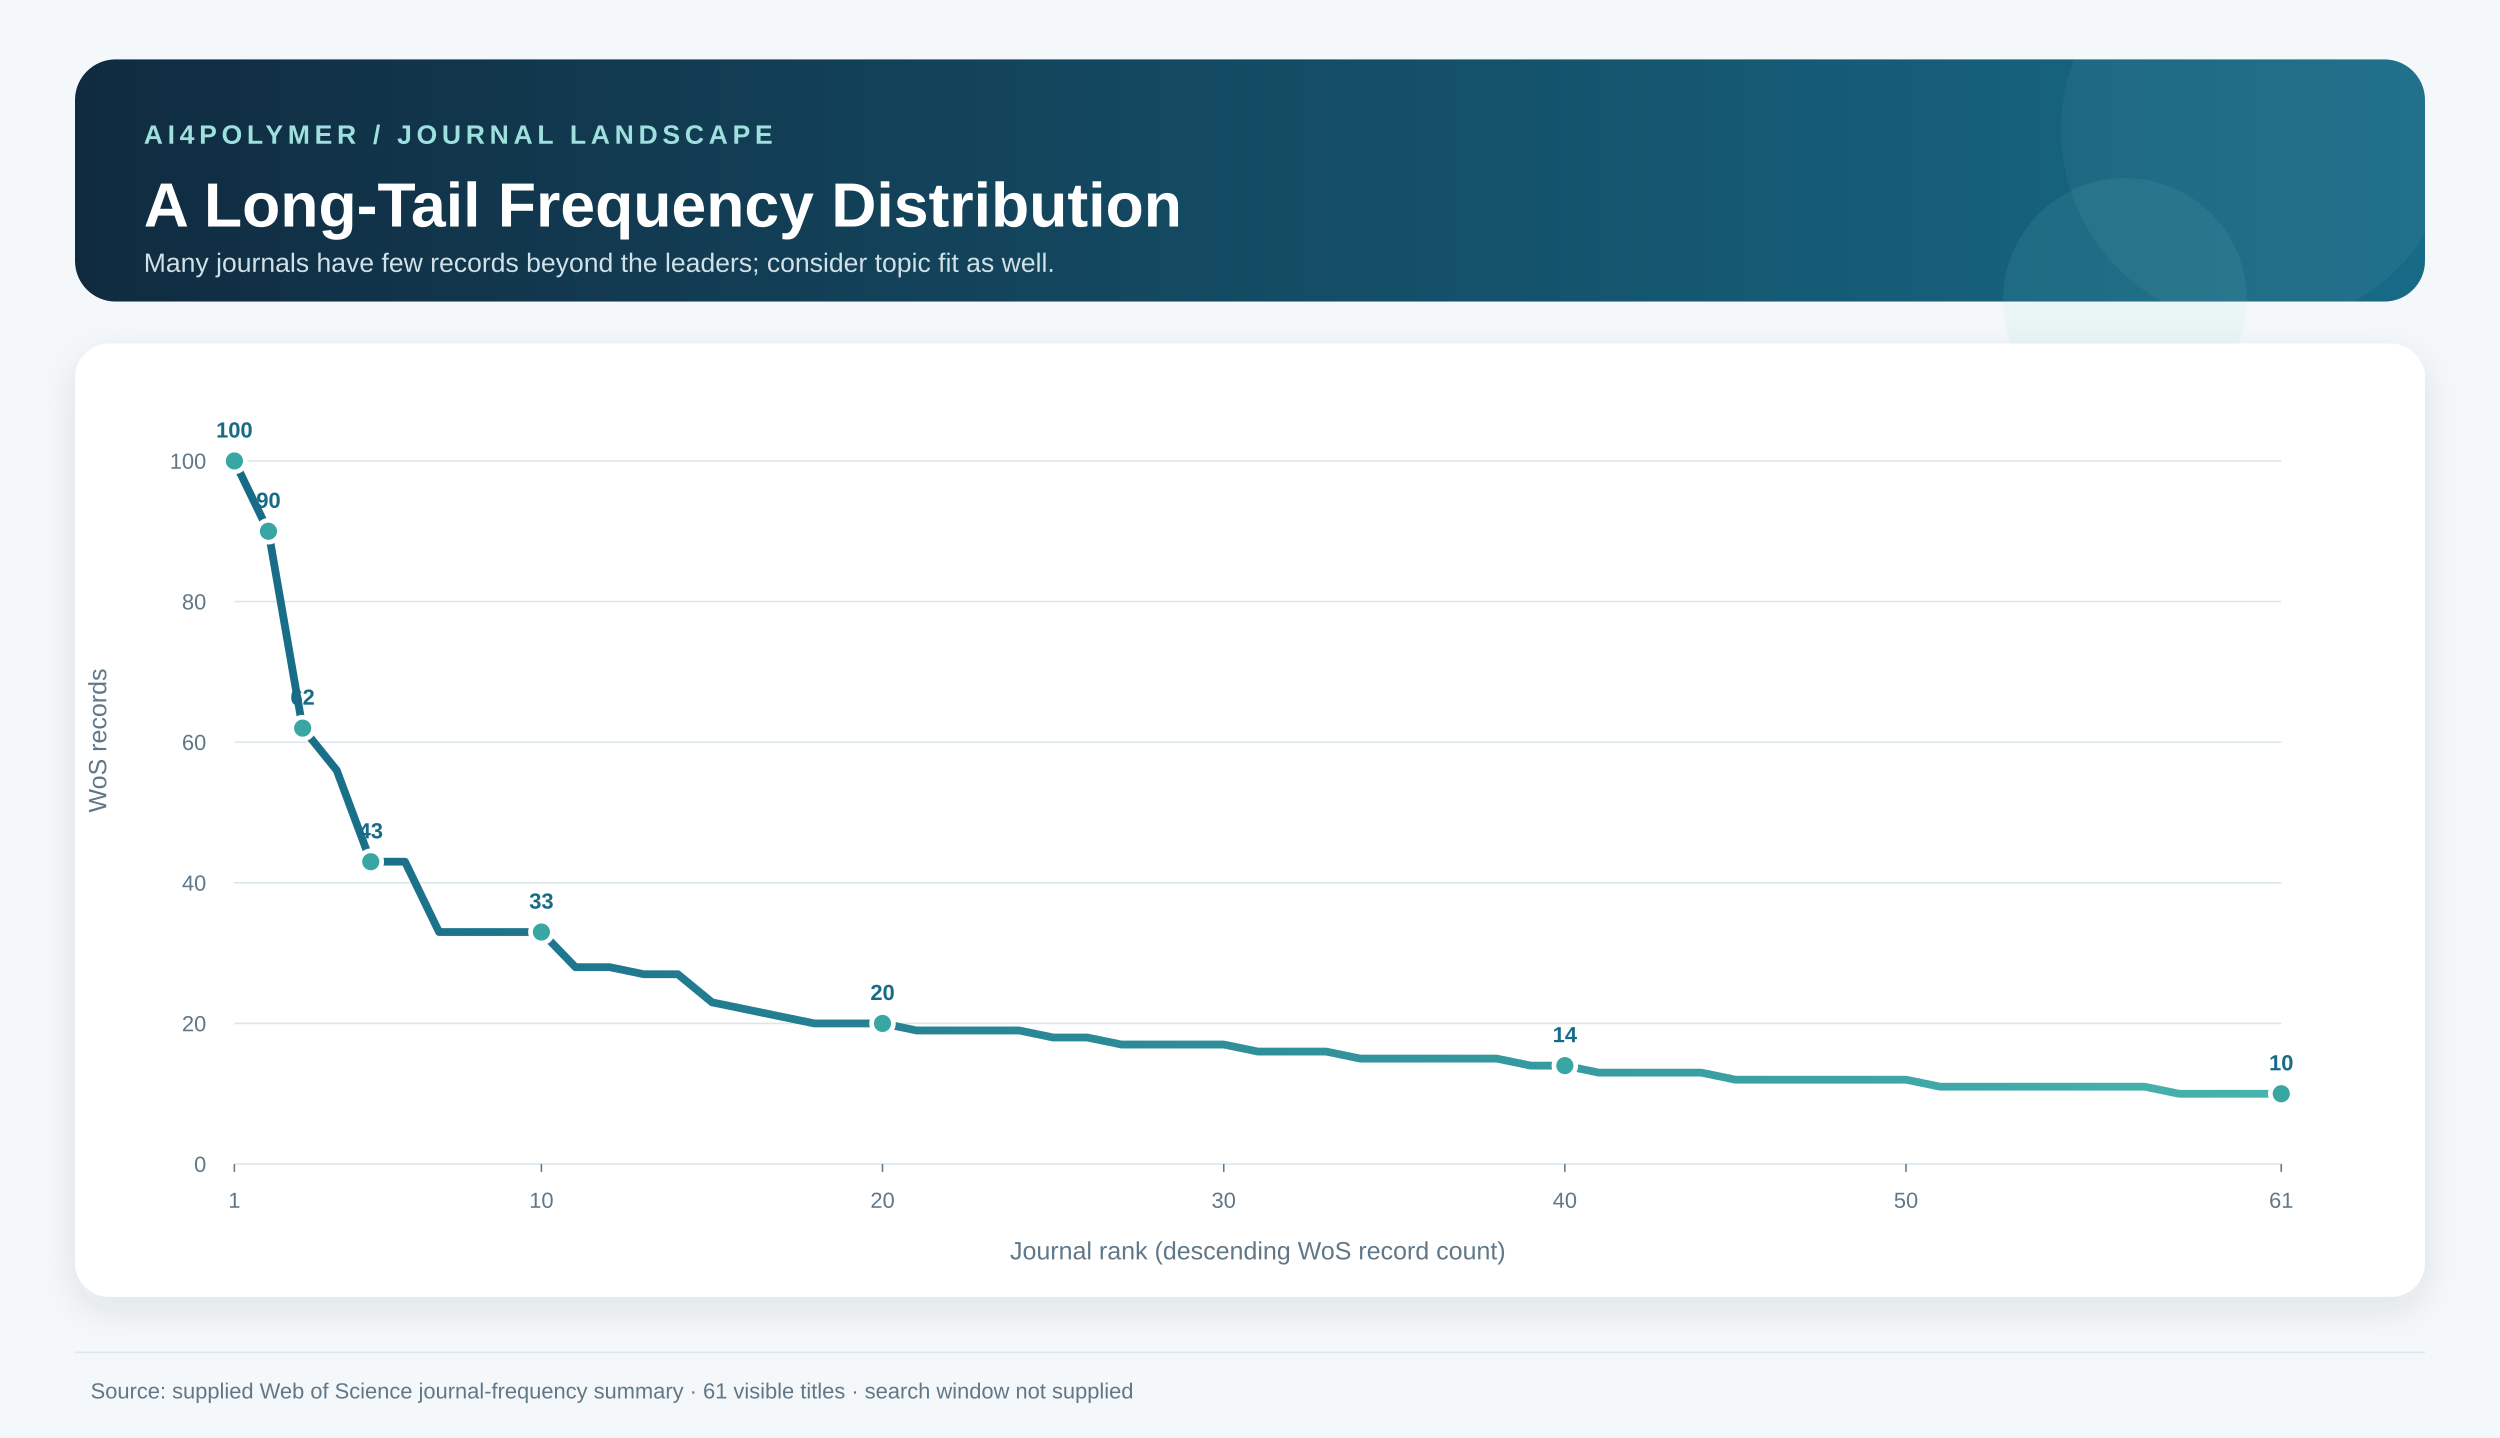
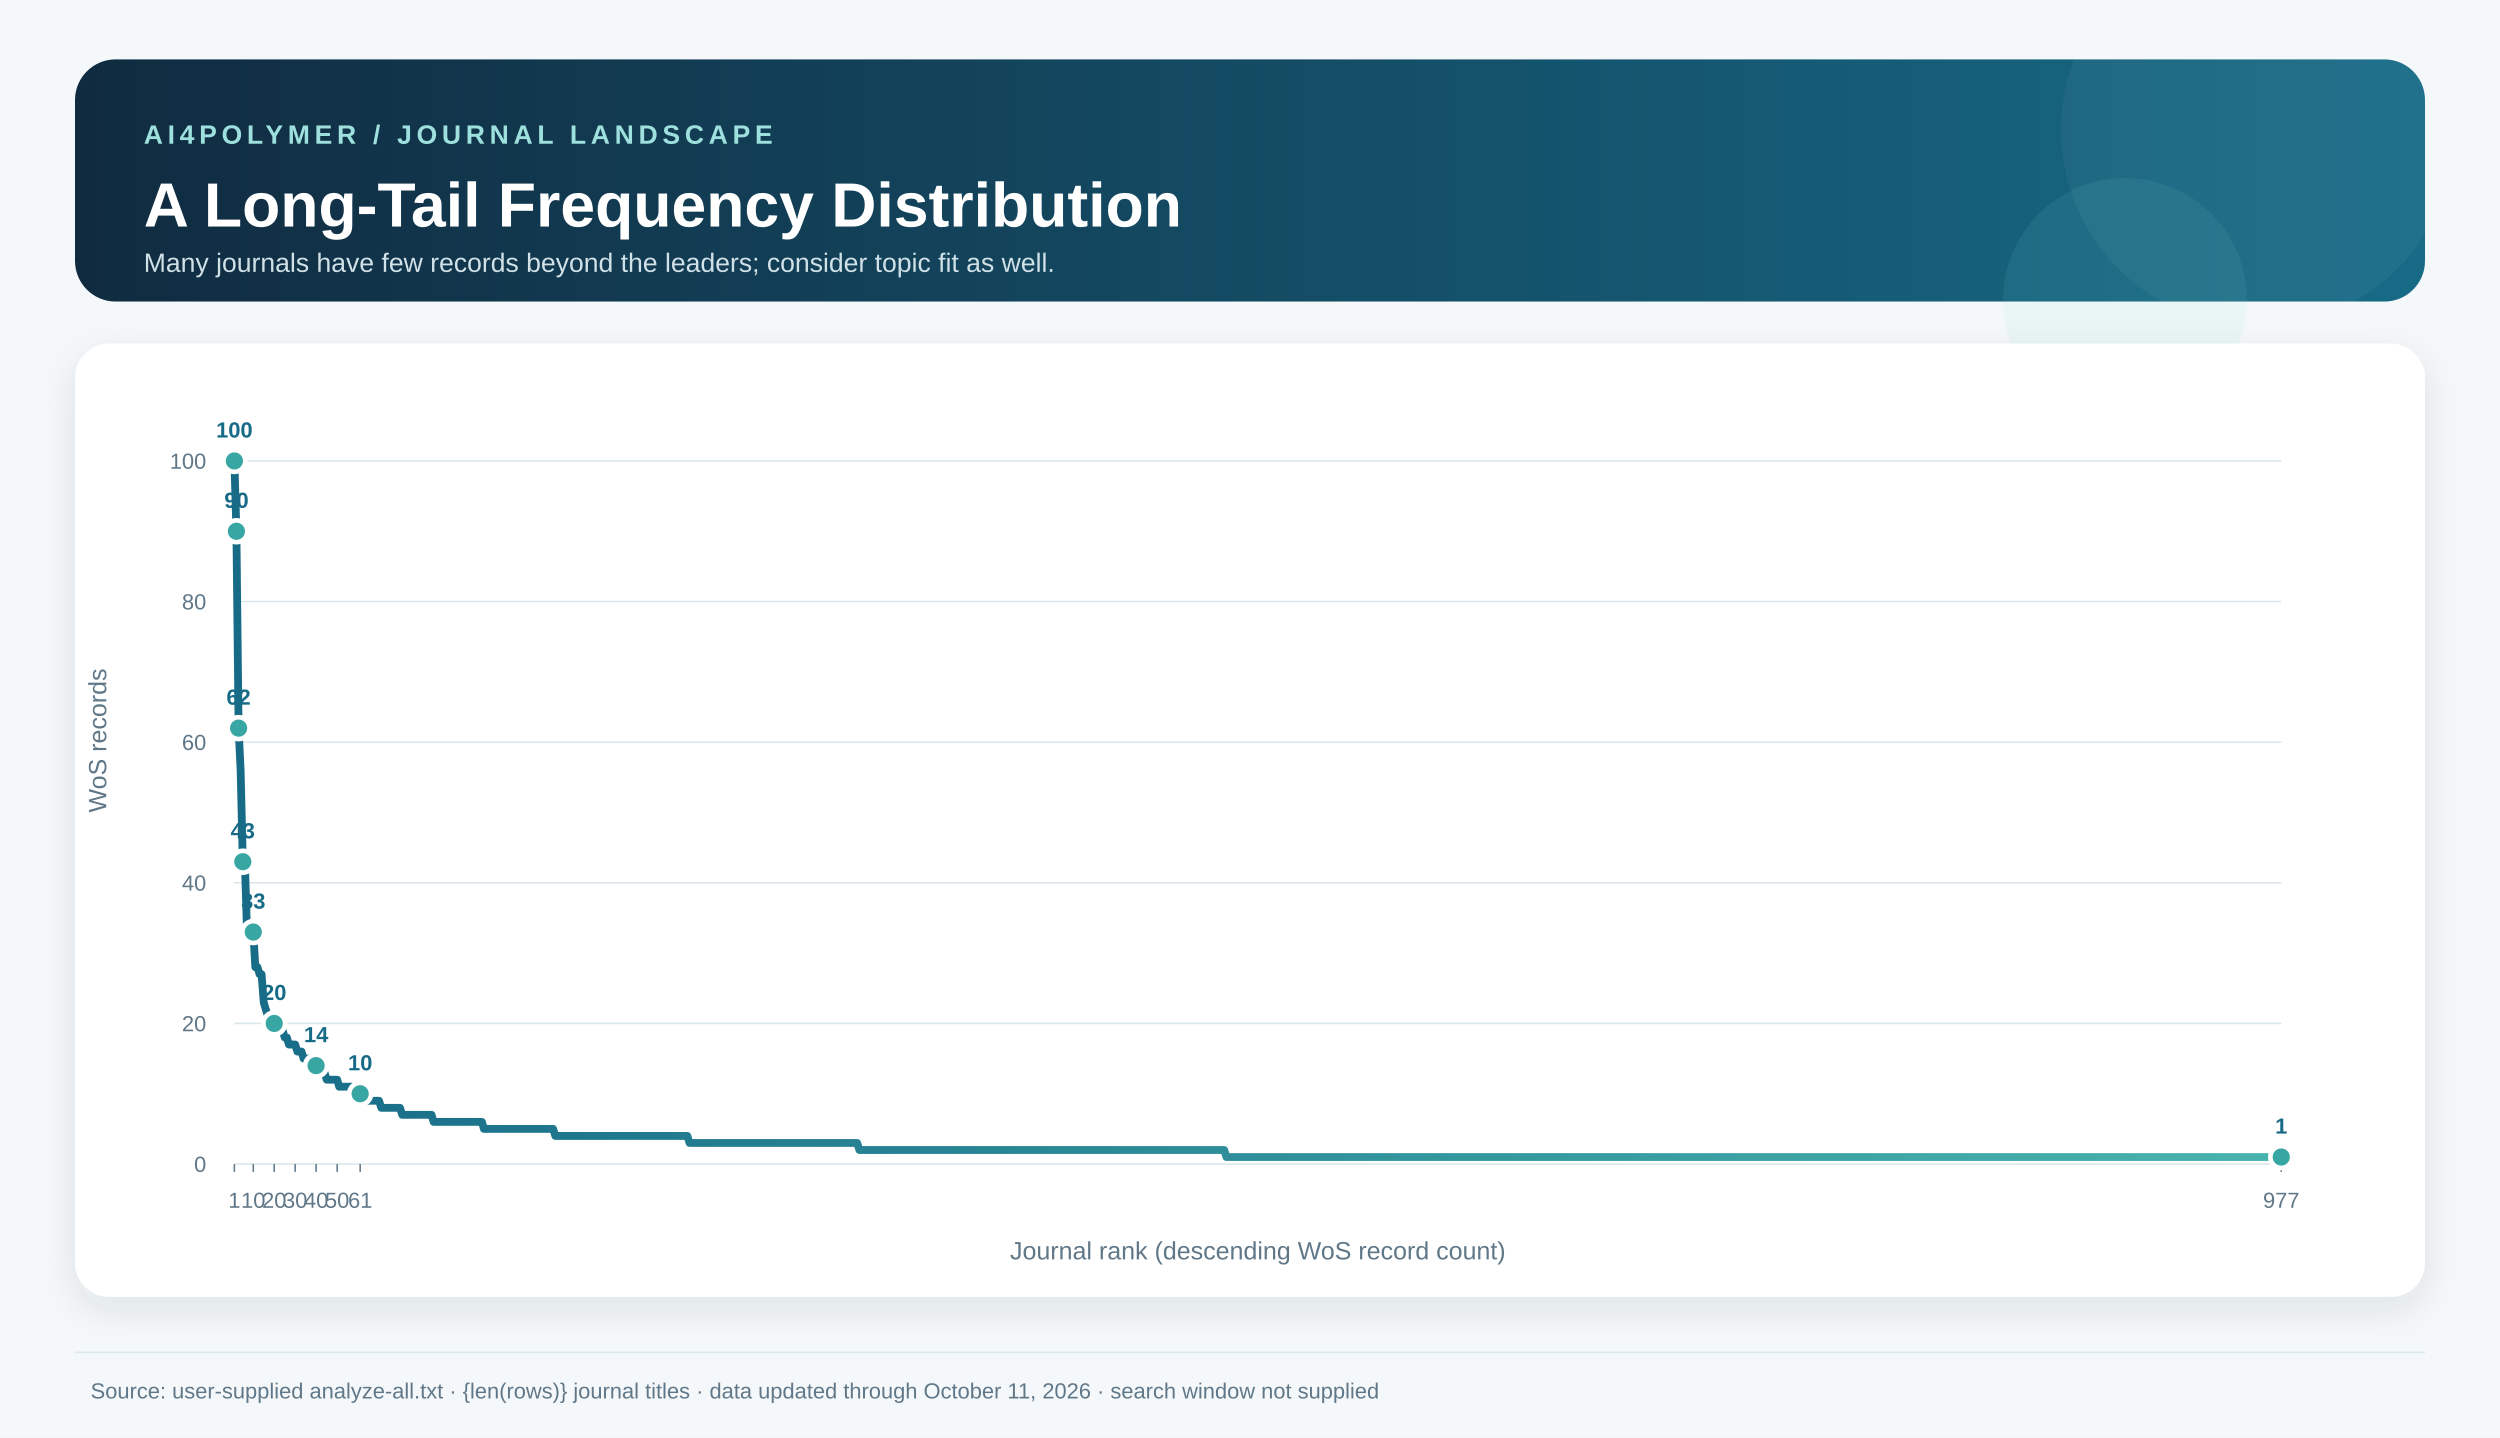
<svg xmlns="http://www.w3.org/2000/svg" width="1600" height="920" viewBox="0 0 1600 920">
  <defs>
    <linearGradient id="hero" x1="0" x2="1">
      <stop stop-color="#102b40" />
      <stop offset="1" stop-color="#176b87" />
    </linearGradient>
    <linearGradient id="bar" x1="0" x2="1">
      <stop stop-color="#176b87" />
      <stop offset="1" stop-color="#48b4ad" />
    </linearGradient>
    <filter id="shadow" x="-10%" y="-10%" width="120%" height="130%">
      <feDropShadow dx="0" dy="8" stdDeviation="12" flood-color="#142f43" flood-opacity=".10" />
    </filter>
  </defs>
  <rect width="1600" height="920" fill="#f5f8fa" />
  <rect x="48" y="38" width="1504" height="155" rx="26" fill="url(#hero)" />
  <circle cx="1445" cy="83" r="126" fill="#ffffff" opacity=".045" />
  <circle cx="1360" cy="192" r="78" fill="#7ce0cf" opacity=".09" />
  <text x="92" y="92" font-family="Arial, Helvetica, sans-serif" font-size="17" fill="#9ee0dd" font-weight="700" text-anchor="start" letter-spacing="3">AI4POLYMER  /  JOURNAL LANDSCAPE</text>
  <text x="92" y="145" font-family="Arial, Helvetica, sans-serif" font-size="40" fill="#ffffff" font-weight="700" text-anchor="start">A Long-Tail Frequency Distribution</text>
  <text x="92" y="174" font-family="Arial, Helvetica, sans-serif" font-size="17" fill="#d1e1e8" font-weight="400" text-anchor="start">Many journals have few records beyond the leaders; consider topic fit as well.</text>
  <rect x="48" y="220" width="1504" height="610" rx="22" fill="#ffffff" filter="url(#shadow)" />
  <path d="M150 745.0 H1460" stroke="#dbe6eb" stroke-width="1" />
  <text x="132" y="750.0" font-family="Arial, Helvetica, sans-serif" font-size="14" fill="#607788" font-weight="400" text-anchor="end">0</text>
  <path d="M150 655.0 H1460" stroke="#dbe6eb" stroke-width="1" />
  <text x="132" y="660.0" font-family="Arial, Helvetica, sans-serif" font-size="14" fill="#607788" font-weight="400" text-anchor="end">20</text>
  <path d="M150 565.0 H1460" stroke="#dbe6eb" stroke-width="1" />
  <text x="132" y="570.0" font-family="Arial, Helvetica, sans-serif" font-size="14" fill="#607788" font-weight="400" text-anchor="end">40</text>
  <path d="M150 475.0 H1460" stroke="#dbe6eb" stroke-width="1" />
  <text x="132" y="480.0" font-family="Arial, Helvetica, sans-serif" font-size="14" fill="#607788" font-weight="400" text-anchor="end">60</text>
  <path d="M150 385.0 H1460" stroke="#dbe6eb" stroke-width="1" />
  <text x="132" y="390.0" font-family="Arial, Helvetica, sans-serif" font-size="14" fill="#607788" font-weight="400" text-anchor="end">80</text>
  <path d="M150 295.0 H1460" stroke="#dbe6eb" stroke-width="1" />
  <text x="132" y="300.0" font-family="Arial, Helvetica, sans-serif" font-size="14" fill="#607788" font-weight="400" text-anchor="end">100</text>
  <path d="M150.0 745 V750" stroke="#607788" />
  <text x="150.0" y="773" font-family="Arial, Helvetica, sans-serif" font-size="14" fill="#607788" font-weight="400" text-anchor="middle">1</text>
-   <path d="M346.5 745 V750" stroke="#607788" />
-   <text x="346.5" y="773" font-family="Arial, Helvetica, sans-serif" font-size="14" fill="#607788" font-weight="400" text-anchor="middle">10</text>
-   <path d="M564.8 745 V750" stroke="#607788" />
-   <text x="564.833" y="773" font-family="Arial, Helvetica, sans-serif" font-size="14" fill="#607788" font-weight="400" text-anchor="middle">20</text>
-   <path d="M783.2 745 V750" stroke="#607788" />
-   <text x="783.167" y="773" font-family="Arial, Helvetica, sans-serif" font-size="14" fill="#607788" font-weight="400" text-anchor="middle">30</text>
-   <path d="M1001.5 745 V750" stroke="#607788" />
-   <text x="1001.5" y="773" font-family="Arial, Helvetica, sans-serif" font-size="14" fill="#607788" font-weight="400" text-anchor="middle">40</text>
-   <path d="M1219.8 745 V750" stroke="#607788" />
-   <text x="1219.833" y="773" font-family="Arial, Helvetica, sans-serif" font-size="14" fill="#607788" font-weight="400" text-anchor="middle">50</text>
+   <path d="M162.1 745 V750" stroke="#607788" />
+   <text x="162.08" y="773" font-family="Arial, Helvetica, sans-serif" font-size="14" fill="#607788" font-weight="400" text-anchor="middle">10</text>
+   <path d="M175.5 745 V750" stroke="#607788" />
+   <text x="175.502" y="773" font-family="Arial, Helvetica, sans-serif" font-size="14" fill="#607788" font-weight="400" text-anchor="middle">20</text>
+   <path d="M188.9 745 V750" stroke="#607788" />
+   <text x="188.924" y="773" font-family="Arial, Helvetica, sans-serif" font-size="14" fill="#607788" font-weight="400" text-anchor="middle">30</text>
+   <path d="M202.3 745 V750" stroke="#607788" />
+   <text x="202.346" y="773" font-family="Arial, Helvetica, sans-serif" font-size="14" fill="#607788" font-weight="400" text-anchor="middle">40</text>
+   <path d="M215.8 745 V750" stroke="#607788" />
+   <text x="215.768" y="773" font-family="Arial, Helvetica, sans-serif" font-size="14" fill="#607788" font-weight="400" text-anchor="middle">50</text>
+   <path d="M230.5 745 V750" stroke="#607788" />
+   <text x="230.533" y="773" font-family="Arial, Helvetica, sans-serif" font-size="14" fill="#607788" font-weight="400" text-anchor="middle">61</text>
  <path d="M1460.0 745 V750" stroke="#607788" />
-   <text x="1460.0" y="773" font-family="Arial, Helvetica, sans-serif" font-size="14" fill="#607788" font-weight="400" text-anchor="middle">61</text>
-   <path d="M150.0,295.0 L171.8,340.0 L193.7,466.0 L215.5,493.0 L237.3,551.5 L259.2,551.5 L281.0,596.5 L302.8,596.5 L324.7,596.5 L346.5,596.5 L368.3,619.0 L390.2,619.0 L412.0,623.5 L433.8,623.5 L455.7,641.5 L477.5,646.0 L499.3,650.5 L521.2,655.0 L543.0,655.0 L564.8,655.0 L586.7,659.5 L608.5,659.5 L630.3,659.5 L652.2,659.5 L674.0,664.0 L695.8,664.0 L717.7,668.5 L739.5,668.5 L761.3,668.5 L783.2,668.5 L805.0,673.0 L826.8,673.0 L848.7,673.0 L870.5,677.5 L892.3,677.5 L914.2,677.5 L936.0,677.5 L957.8,677.5 L979.7,682.0 L1001.5,682.0 L1023.3,686.5 L1045.2,686.5 L1067.0,686.5 L1088.8,686.5 L1110.7,691.0 L1132.5,691.0 L1154.3,691.0 L1176.2,691.0 L1198.0,691.0 L1219.8,691.0 L1241.7,695.5 L1263.5,695.5 L1285.3,695.5 L1307.2,695.5 L1329.0,695.5 L1350.8,695.5 L1372.7,695.5 L1394.5,700.0 L1416.3,700.0 L1438.2,700.0 L1460.0,700.0" fill="none" stroke="url(#bar)" stroke-width="5" stroke-linecap="round" stroke-linejoin="round" />
+   <text x="1460.0" y="773" font-family="Arial, Helvetica, sans-serif" font-size="14" fill="#607788" font-weight="400" text-anchor="middle">977</text>
+   <path d="M150.0,295.0 L151.3,340.0 L152.7,466.0 L154.0,493.0 L155.4,551.5 L156.7,551.5 L158.1,596.5 L159.4,596.5 L160.7,596.5 L162.1,596.5 L163.4,619.0 L164.8,619.0 L166.1,623.5 L167.4,623.5 L168.8,641.5 L170.1,646.0 L171.5,650.5 L172.8,655.0 L174.2,655.0 L175.5,655.0 L176.8,659.5 L178.2,659.5 L179.5,659.5 L180.9,659.5 L182.2,664.0 L183.6,664.0 L184.9,668.5 L186.2,668.5 L187.6,668.5 L188.9,668.5 L190.3,673.0 L191.6,673.0 L193.0,673.0 L194.3,677.5 L195.6,677.5 L197.0,677.5 L198.3,677.5 L199.7,677.5 L201.0,682.0 L202.3,682.0 L203.7,686.5 L205.0,686.5 L206.4,686.5 L207.7,686.5 L209.1,691.0 L210.4,691.0 L211.7,691.0 L213.1,691.0 L214.4,691.0 L215.8,691.0 L217.1,695.5 L218.5,695.5 L219.8,695.5 L221.1,695.5 L222.5,695.5 L223.8,695.5 L225.2,695.5 L226.5,700.0 L227.8,700.0 L229.2,700.0 L230.5,700.0 L231.9,704.5 L233.2,704.5 L234.6,704.5 L235.9,704.5 L237.2,704.5 L238.6,704.5 L239.9,704.5 L241.3,704.5 L242.6,704.5 L244.0,709.0 L245.3,709.0 L246.6,709.0 L248.0,709.0 L249.3,709.0 L250.7,709.0 L252.0,709.0 L253.4,709.0 L254.7,709.0 L256.0,709.0 L257.4,713.5 L258.7,713.5 L260.1,713.5 L261.4,713.5 L262.7,713.5 L264.1,713.5 L265.4,713.5 L266.8,713.5 L268.1,713.5 L269.5,713.5 L270.8,713.5 L272.1,713.5 L273.5,713.5 L274.8,713.5 L276.2,713.5 L277.5,718.0 L278.9,718.0 L280.2,718.0 L281.5,718.0 L282.9,718.0 L284.2,718.0 L285.6,718.0 L286.9,718.0 L288.2,718.0 L289.6,718.0 L290.9,718.0 L292.3,718.0 L293.6,718.0 L295.0,718.0 L296.3,718.0 L297.6,718.0 L299.0,718.0 L300.3,718.0 L301.7,718.0 L303.0,718.0 L304.4,718.0 L305.7,718.0 L307.0,718.0 L308.4,718.0 L309.7,722.5 L311.1,722.5 L312.4,722.5 L313.8,722.5 L315.1,722.5 L316.4,722.5 L317.8,722.5 L319.1,722.5 L320.5,722.5 L321.8,722.5 L323.1,722.5 L324.5,722.5 L325.8,722.5 L327.2,722.5 L328.5,722.5 L329.9,722.5 L331.2,722.5 L332.5,722.5 L333.9,722.5 L335.2,722.5 L336.6,722.5 L337.9,722.5 L339.3,722.5 L340.6,722.5 L341.9,722.5 L343.3,722.5 L344.6,722.5 L346.0,722.5 L347.3,722.5 L348.6,722.5 L350.0,722.5 L351.3,722.5 L352.7,722.5 L354.0,722.5 L355.4,727.0 L356.7,727.0 L358.0,727.0 L359.4,727.0 L360.7,727.0 L362.1,727.0 L363.4,727.0 L364.8,727.0 L366.1,727.0 L367.4,727.0 L368.8,727.0 L370.1,727.0 L371.5,727.0 L372.8,727.0 L374.1,727.0 L375.5,727.0 L376.8,727.0 L378.2,727.0 L379.5,727.0 L380.9,727.0 L382.2,727.0 L383.5,727.0 L384.9,727.0 L386.2,727.0 L387.6,727.0 L388.9,727.0 L390.3,727.0 L391.6,727.0 L392.9,727.0 L394.3,727.0 L395.6,727.0 L397.0,727.0 L398.3,727.0 L399.7,727.0 L401.0,727.0 L402.3,727.0 L403.7,727.0 L405.0,727.0 L406.4,727.0 L407.7,727.0 L409.0,727.0 L410.4,727.0 L411.7,727.0 L413.1,727.0 L414.4,727.0 L415.8,727.0 L417.1,727.0 L418.4,727.0 L419.8,727.0 L421.1,727.0 L422.5,727.0 L423.8,727.0 L425.2,727.0 L426.5,727.0 L427.8,727.0 L429.2,727.0 L430.5,727.0 L431.9,727.0 L433.2,727.0 L434.5,727.0 L435.9,727.0 L437.2,727.0 L438.6,727.0 L439.9,727.0 L441.3,731.5 L442.6,731.5 L443.9,731.5 L445.3,731.5 L446.6,731.5 L448.0,731.5 L449.3,731.5 L450.7,731.5 L452.0,731.5 L453.3,731.5 L454.7,731.5 L456.0,731.5 L457.4,731.5 L458.7,731.5 L460.1,731.5 L461.4,731.5 L462.7,731.5 L464.1,731.5 L465.4,731.5 L466.8,731.5 L468.1,731.5 L469.4,731.5 L470.8,731.5 L472.1,731.5 L473.5,731.5 L474.8,731.5 L476.2,731.5 L477.5,731.5 L478.8,731.5 L480.2,731.5 L481.5,731.5 L482.9,731.5 L484.2,731.5 L485.6,731.5 L486.9,731.5 L488.2,731.5 L489.6,731.5 L490.9,731.5 L492.3,731.5 L493.6,731.5 L494.9,731.5 L496.3,731.5 L497.6,731.5 L499.0,731.5 L500.3,731.5 L501.7,731.5 L503.0,731.5 L504.3,731.5 L505.7,731.5 L507.0,731.5 L508.4,731.5 L509.7,731.5 L511.1,731.5 L512.4,731.5 L513.7,731.5 L515.1,731.5 L516.4,731.5 L517.8,731.5 L519.1,731.5 L520.5,731.5 L521.8,731.5 L523.1,731.5 L524.5,731.5 L525.8,731.5 L527.2,731.5 L528.5,731.5 L529.8,731.5 L531.2,731.5 L532.5,731.5 L533.9,731.5 L535.2,731.5 L536.6,731.5 L537.9,731.5 L539.2,731.5 L540.6,731.5 L541.9,731.5 L543.3,731.5 L544.6,731.5 L546.0,731.5 L547.3,731.5 L548.6,731.5 L550.0,736.0 L551.3,736.0 L552.7,736.0 L554.0,736.0 L555.3,736.0 L556.7,736.0 L558.0,736.0 L559.4,736.0 L560.7,736.0 L562.1,736.0 L563.4,736.0 L564.7,736.0 L566.1,736.0 L567.4,736.0 L568.8,736.0 L570.1,736.0 L571.5,736.0 L572.8,736.0 L574.1,736.0 L575.5,736.0 L576.8,736.0 L578.2,736.0 L579.5,736.0 L580.9,736.0 L582.2,736.0 L583.5,736.0 L584.9,736.0 L586.2,736.0 L587.6,736.0 L588.9,736.0 L590.2,736.0 L591.6,736.0 L592.9,736.0 L594.3,736.0 L595.6,736.0 L597.0,736.0 L598.3,736.0 L599.6,736.0 L601.0,736.0 L602.3,736.0 L603.7,736.0 L605.0,736.0 L606.4,736.0 L607.7,736.0 L609.0,736.0 L610.4,736.0 L611.7,736.0 L613.1,736.0 L614.4,736.0 L615.7,736.0 L617.1,736.0 L618.4,736.0 L619.8,736.0 L621.1,736.0 L622.5,736.0 L623.8,736.0 L625.1,736.0 L626.5,736.0 L627.8,736.0 L629.2,736.0 L630.5,736.0 L631.9,736.0 L633.2,736.0 L634.5,736.0 L635.9,736.0 L637.2,736.0 L638.6,736.0 L639.9,736.0 L641.2,736.0 L642.6,736.0 L643.9,736.0 L645.3,736.0 L646.6,736.0 L648.0,736.0 L649.3,736.0 L650.6,736.0 L652.0,736.0 L653.3,736.0 L654.7,736.0 L656.0,736.0 L657.4,736.0 L658.7,736.0 L660.0,736.0 L661.4,736.0 L662.7,736.0 L664.1,736.0 L665.4,736.0 L666.8,736.0 L668.1,736.0 L669.4,736.0 L670.8,736.0 L672.1,736.0 L673.5,736.0 L674.8,736.0 L676.1,736.0 L677.5,736.0 L678.8,736.0 L680.2,736.0 L681.5,736.0 L682.9,736.0 L684.2,736.0 L685.5,736.0 L686.9,736.0 L688.2,736.0 L689.6,736.0 L690.9,736.0 L692.3,736.0 L693.6,736.0 L694.9,736.0 L696.3,736.0 L697.6,736.0 L699.0,736.0 L700.3,736.0 L701.6,736.0 L703.0,736.0 L704.3,736.0 L705.7,736.0 L707.0,736.0 L708.4,736.0 L709.7,736.0 L711.0,736.0 L712.4,736.0 L713.7,736.0 L715.1,736.0 L716.4,736.0 L717.8,736.0 L719.1,736.0 L720.4,736.0 L721.8,736.0 L723.1,736.0 L724.5,736.0 L725.8,736.0 L727.2,736.0 L728.5,736.0 L729.8,736.0 L731.2,736.0 L732.5,736.0 L733.9,736.0 L735.2,736.0 L736.5,736.0 L737.9,736.0 L739.2,736.0 L740.6,736.0 L741.9,736.0 L743.3,736.0 L744.6,736.0 L745.9,736.0 L747.3,736.0 L748.6,736.0 L750.0,736.0 L751.3,736.0 L752.7,736.0 L754.0,736.0 L755.3,736.0 L756.7,736.0 L758.0,736.0 L759.4,736.0 L760.7,736.0 L762.0,736.0 L763.4,736.0 L764.7,736.0 L766.1,736.0 L767.4,736.0 L768.8,736.0 L770.1,736.0 L771.4,736.0 L772.8,736.0 L774.1,736.0 L775.5,736.0 L776.8,736.0 L778.2,736.0 L779.5,736.0 L780.8,736.0 L782.2,736.0 L783.5,736.0 L784.9,740.5 L786.2,740.5 L787.6,740.5 L788.9,740.5 L790.2,740.5 L791.6,740.5 L792.9,740.5 L794.3,740.5 L795.6,740.5 L796.9,740.5 L798.3,740.5 L799.6,740.5 L801.0,740.5 L802.3,740.5 L803.7,740.5 L805.0,740.5 L806.3,740.5 L807.7,740.5 L809.0,740.5 L810.4,740.5 L811.7,740.5 L813.1,740.5 L814.4,740.5 L815.7,740.5 L817.1,740.5 L818.4,740.5 L819.8,740.5 L821.1,740.5 L822.4,740.5 L823.8,740.5 L825.1,740.5 L826.5,740.5 L827.8,740.5 L829.2,740.5 L830.5,740.5 L831.8,740.5 L833.2,740.5 L834.5,740.5 L835.9,740.5 L837.2,740.5 L838.6,740.5 L839.9,740.5 L841.2,740.5 L842.6,740.5 L843.9,740.5 L845.3,740.5 L846.6,740.5 L848.0,740.5 L849.3,740.5 L850.6,740.5 L852.0,740.5 L853.3,740.5 L854.7,740.5 L856.0,740.5 L857.3,740.5 L858.7,740.5 L860.0,740.5 L861.4,740.5 L862.7,740.5 L864.1,740.5 L865.4,740.5 L866.7,740.5 L868.1,740.5 L869.4,740.5 L870.8,740.5 L872.1,740.5 L873.5,740.5 L874.8,740.5 L876.1,740.5 L877.5,740.5 L878.8,740.5 L880.2,740.5 L881.5,740.5 L882.8,740.5 L884.2,740.5 L885.5,740.5 L886.9,740.5 L888.2,740.5 L889.6,740.5 L890.9,740.5 L892.2,740.5 L893.6,740.5 L894.9,740.5 L896.3,740.5 L897.6,740.5 L899.0,740.5 L900.3,740.5 L901.6,740.5 L903.0,740.5 L904.3,740.5 L905.7,740.5 L907.0,740.5 L908.4,740.5 L909.7,740.5 L911.0,740.5 L912.4,740.5 L913.7,740.5 L915.1,740.5 L916.4,740.5 L917.7,740.5 L919.1,740.5 L920.4,740.5 L921.8,740.5 L923.1,740.5 L924.5,740.5 L925.8,740.5 L927.1,740.5 L928.5,740.5 L929.8,740.5 L931.2,740.5 L932.5,740.5 L933.9,740.5 L935.2,740.5 L936.5,740.5 L937.9,740.5 L939.2,740.5 L940.6,740.5 L941.9,740.5 L943.2,740.5 L944.6,740.5 L945.9,740.5 L947.3,740.5 L948.6,740.5 L950.0,740.5 L951.3,740.5 L952.6,740.5 L954.0,740.5 L955.3,740.5 L956.7,740.5 L958.0,740.5 L959.4,740.5 L960.7,740.5 L962.0,740.5 L963.4,740.5 L964.7,740.5 L966.1,740.5 L967.4,740.5 L968.8,740.5 L970.1,740.5 L971.4,740.5 L972.8,740.5 L974.1,740.5 L975.5,740.5 L976.8,740.5 L978.1,740.5 L979.5,740.5 L980.8,740.5 L982.2,740.5 L983.5,740.5 L984.9,740.5 L986.2,740.5 L987.5,740.5 L988.9,740.5 L990.2,740.5 L991.6,740.5 L992.9,740.5 L994.3,740.5 L995.6,740.5 L996.9,740.5 L998.3,740.5 L999.6,740.5 L1001.0,740.5 L1002.3,740.5 L1003.6,740.5 L1005.0,740.5 L1006.3,740.5 L1007.7,740.5 L1009.0,740.5 L1010.4,740.5 L1011.7,740.5 L1013.0,740.5 L1014.4,740.5 L1015.7,740.5 L1017.1,740.5 L1018.4,740.5 L1019.8,740.5 L1021.1,740.5 L1022.4,740.5 L1023.8,740.5 L1025.1,740.5 L1026.5,740.5 L1027.8,740.5 L1029.1,740.5 L1030.5,740.5 L1031.8,740.5 L1033.2,740.5 L1034.5,740.5 L1035.9,740.5 L1037.2,740.5 L1038.5,740.5 L1039.9,740.5 L1041.2,740.5 L1042.6,740.5 L1043.9,740.5 L1045.3,740.5 L1046.6,740.5 L1047.9,740.5 L1049.3,740.5 L1050.6,740.5 L1052.0,740.5 L1053.3,740.5 L1054.7,740.5 L1056.0,740.5 L1057.3,740.5 L1058.7,740.5 L1060.0,740.5 L1061.4,740.5 L1062.7,740.5 L1064.0,740.5 L1065.4,740.5 L1066.7,740.5 L1068.1,740.5 L1069.4,740.5 L1070.8,740.5 L1072.1,740.5 L1073.4,740.5 L1074.8,740.5 L1076.1,740.5 L1077.5,740.5 L1078.8,740.5 L1080.2,740.5 L1081.5,740.5 L1082.8,740.5 L1084.2,740.5 L1085.5,740.5 L1086.9,740.5 L1088.2,740.5 L1089.5,740.5 L1090.9,740.5 L1092.2,740.5 L1093.6,740.5 L1094.9,740.5 L1096.3,740.5 L1097.6,740.5 L1098.9,740.5 L1100.3,740.5 L1101.6,740.5 L1103.0,740.5 L1104.3,740.5 L1105.7,740.5 L1107.0,740.5 L1108.3,740.5 L1109.7,740.5 L1111.0,740.5 L1112.4,740.5 L1113.7,740.5 L1115.1,740.5 L1116.4,740.5 L1117.7,740.5 L1119.1,740.5 L1120.4,740.5 L1121.8,740.5 L1123.1,740.5 L1124.4,740.5 L1125.8,740.5 L1127.1,740.5 L1128.5,740.5 L1129.8,740.5 L1131.2,740.5 L1132.5,740.5 L1133.8,740.5 L1135.2,740.5 L1136.5,740.5 L1137.9,740.5 L1139.2,740.5 L1140.6,740.5 L1141.9,740.5 L1143.2,740.5 L1144.6,740.5 L1145.9,740.5 L1147.3,740.5 L1148.6,740.5 L1149.9,740.5 L1151.3,740.5 L1152.6,740.5 L1154.0,740.5 L1155.3,740.5 L1156.7,740.5 L1158.0,740.5 L1159.3,740.5 L1160.7,740.5 L1162.0,740.5 L1163.4,740.5 L1164.7,740.5 L1166.1,740.5 L1167.4,740.5 L1168.7,740.5 L1170.1,740.5 L1171.4,740.5 L1172.8,740.5 L1174.1,740.5 L1175.5,740.5 L1176.8,740.5 L1178.1,740.5 L1179.5,740.5 L1180.8,740.5 L1182.2,740.5 L1183.5,740.5 L1184.8,740.5 L1186.2,740.5 L1187.5,740.5 L1188.9,740.5 L1190.2,740.5 L1191.6,740.5 L1192.9,740.5 L1194.2,740.5 L1195.6,740.5 L1196.9,740.5 L1198.3,740.5 L1199.6,740.5 L1201.0,740.5 L1202.3,740.5 L1203.6,740.5 L1205.0,740.5 L1206.3,740.5 L1207.7,740.5 L1209.0,740.5 L1210.3,740.5 L1211.7,740.5 L1213.0,740.5 L1214.4,740.5 L1215.7,740.5 L1217.1,740.5 L1218.4,740.5 L1219.7,740.5 L1221.1,740.5 L1222.4,740.5 L1223.8,740.5 L1225.1,740.5 L1226.5,740.5 L1227.8,740.5 L1229.1,740.5 L1230.5,740.5 L1231.8,740.5 L1233.2,740.5 L1234.5,740.5 L1235.9,740.5 L1237.2,740.5 L1238.5,740.5 L1239.9,740.5 L1241.2,740.5 L1242.6,740.5 L1243.9,740.5 L1245.2,740.5 L1246.6,740.5 L1247.9,740.5 L1249.3,740.5 L1250.6,740.5 L1252.0,740.5 L1253.3,740.5 L1254.6,740.5 L1256.0,740.5 L1257.3,740.5 L1258.7,740.5 L1260.0,740.5 L1261.4,740.5 L1262.7,740.5 L1264.0,740.5 L1265.4,740.5 L1266.7,740.5 L1268.1,740.5 L1269.4,740.5 L1270.7,740.5 L1272.1,740.5 L1273.4,740.5 L1274.8,740.5 L1276.1,740.5 L1277.5,740.5 L1278.8,740.5 L1280.1,740.5 L1281.5,740.5 L1282.8,740.5 L1284.2,740.5 L1285.5,740.5 L1286.9,740.5 L1288.2,740.5 L1289.5,740.5 L1290.9,740.5 L1292.2,740.5 L1293.6,740.5 L1294.9,740.5 L1296.2,740.5 L1297.6,740.5 L1298.9,740.5 L1300.3,740.5 L1301.6,740.5 L1303.0,740.5 L1304.3,740.5 L1305.6,740.5 L1307.0,740.5 L1308.3,740.5 L1309.7,740.5 L1311.0,740.5 L1312.4,740.5 L1313.7,740.5 L1315.0,740.5 L1316.4,740.5 L1317.7,740.5 L1319.1,740.5 L1320.4,740.5 L1321.8,740.5 L1323.1,740.5 L1324.4,740.5 L1325.8,740.5 L1327.1,740.5 L1328.5,740.5 L1329.8,740.5 L1331.1,740.5 L1332.5,740.5 L1333.8,740.5 L1335.2,740.5 L1336.5,740.5 L1337.9,740.5 L1339.2,740.5 L1340.5,740.5 L1341.9,740.5 L1343.2,740.5 L1344.6,740.5 L1345.9,740.5 L1347.3,740.5 L1348.6,740.5 L1349.9,740.5 L1351.3,740.5 L1352.6,740.5 L1354.0,740.5 L1355.3,740.5 L1356.6,740.5 L1358.0,740.5 L1359.3,740.5 L1360.7,740.5 L1362.0,740.5 L1363.4,740.5 L1364.7,740.5 L1366.0,740.5 L1367.4,740.5 L1368.7,740.5 L1370.1,740.5 L1371.4,740.5 L1372.8,740.5 L1374.1,740.5 L1375.4,740.5 L1376.8,740.5 L1378.1,740.5 L1379.5,740.5 L1380.8,740.5 L1382.2,740.5 L1383.5,740.5 L1384.8,740.5 L1386.2,740.5 L1387.5,740.5 L1388.9,740.5 L1390.2,740.5 L1391.5,740.5 L1392.9,740.5 L1394.2,740.5 L1395.6,740.5 L1396.9,740.5 L1398.3,740.5 L1399.6,740.5 L1400.9,740.5 L1402.3,740.5 L1403.6,740.5 L1405.0,740.5 L1406.3,740.5 L1407.7,740.5 L1409.0,740.5 L1410.3,740.5 L1411.7,740.5 L1413.0,740.5 L1414.4,740.5 L1415.7,740.5 L1417.0,740.5 L1418.4,740.5 L1419.7,740.5 L1421.1,740.5 L1422.4,740.5 L1423.8,740.5 L1425.1,740.5 L1426.4,740.5 L1427.8,740.5 L1429.1,740.5 L1430.5,740.5 L1431.8,740.5 L1433.2,740.5 L1434.5,740.5 L1435.8,740.5 L1437.2,740.5 L1438.5,740.5 L1439.9,740.5 L1441.2,740.5 L1442.6,740.5 L1443.9,740.5 L1445.2,740.5 L1446.6,740.5 L1447.9,740.5 L1449.3,740.5 L1450.6,740.5 L1451.9,740.5 L1453.3,740.5 L1454.6,740.5 L1456.0,740.5 L1457.3,740.5 L1458.7,740.5 L1460.0,740.5" fill="none" stroke="url(#bar)" stroke-width="5" stroke-linecap="round" stroke-linejoin="round" />
  <circle cx="150.0" cy="295.0" r="7" fill="#38a7a3" stroke="#ffffff" stroke-width="3" />
  <text x="150.0" y="280.0" font-family="Arial, Helvetica, sans-serif" font-size="14" fill="#176b87" font-weight="700" text-anchor="middle">100</text>
-   <circle cx="171.8" cy="340.0" r="7" fill="#38a7a3" stroke="#ffffff" stroke-width="3" />
-   <text x="171.833" y="325.0" font-family="Arial, Helvetica, sans-serif" font-size="14" fill="#176b87" font-weight="700" text-anchor="middle">90</text>
-   <circle cx="193.7" cy="466.0" r="7" fill="#38a7a3" stroke="#ffffff" stroke-width="3" />
-   <text x="193.667" y="451.0" font-family="Arial, Helvetica, sans-serif" font-size="14" fill="#176b87" font-weight="700" text-anchor="middle">62</text>
-   <circle cx="237.3" cy="551.5" r="7" fill="#38a7a3" stroke="#ffffff" stroke-width="3" />
-   <text x="237.333" y="536.5" font-family="Arial, Helvetica, sans-serif" font-size="14" fill="#176b87" font-weight="700" text-anchor="middle">43</text>
-   <circle cx="346.5" cy="596.5" r="7" fill="#38a7a3" stroke="#ffffff" stroke-width="3" />
-   <text x="346.5" y="581.5" font-family="Arial, Helvetica, sans-serif" font-size="14" fill="#176b87" font-weight="700" text-anchor="middle">33</text>
-   <circle cx="564.8" cy="655.0" r="7" fill="#38a7a3" stroke="#ffffff" stroke-width="3" />
-   <text x="564.833" y="640.0" font-family="Arial, Helvetica, sans-serif" font-size="14" fill="#176b87" font-weight="700" text-anchor="middle">20</text>
-   <circle cx="1001.5" cy="682.0" r="7" fill="#38a7a3" stroke="#ffffff" stroke-width="3" />
-   <text x="1001.5" y="667.0" font-family="Arial, Helvetica, sans-serif" font-size="14" fill="#176b87" font-weight="700" text-anchor="middle">14</text>
-   <circle cx="1460.0" cy="700.0" r="7" fill="#38a7a3" stroke="#ffffff" stroke-width="3" />
-   <text x="1460.0" y="685.0" font-family="Arial, Helvetica, sans-serif" font-size="14" fill="#176b87" font-weight="700" text-anchor="middle">10</text>
+   <circle cx="151.3" cy="340.0" r="7" fill="#38a7a3" stroke="#ffffff" stroke-width="3" />
+   <text x="151.342" y="325.0" font-family="Arial, Helvetica, sans-serif" font-size="14" fill="#176b87" font-weight="700" text-anchor="middle">90</text>
+   <circle cx="152.7" cy="466.0" r="7" fill="#38a7a3" stroke="#ffffff" stroke-width="3" />
+   <text x="152.684" y="451.0" font-family="Arial, Helvetica, sans-serif" font-size="14" fill="#176b87" font-weight="700" text-anchor="middle">62</text>
+   <circle cx="155.4" cy="551.5" r="7" fill="#38a7a3" stroke="#ffffff" stroke-width="3" />
+   <text x="155.369" y="536.5" font-family="Arial, Helvetica, sans-serif" font-size="14" fill="#176b87" font-weight="700" text-anchor="middle">43</text>
+   <circle cx="162.1" cy="596.5" r="7" fill="#38a7a3" stroke="#ffffff" stroke-width="3" />
+   <text x="162.08" y="581.5" font-family="Arial, Helvetica, sans-serif" font-size="14" fill="#176b87" font-weight="700" text-anchor="middle">33</text>
+   <circle cx="175.5" cy="655.0" r="7" fill="#38a7a3" stroke="#ffffff" stroke-width="3" />
+   <text x="175.502" y="640.0" font-family="Arial, Helvetica, sans-serif" font-size="14" fill="#176b87" font-weight="700" text-anchor="middle">20</text>
+   <circle cx="202.3" cy="682.0" r="7" fill="#38a7a3" stroke="#ffffff" stroke-width="3" />
+   <text x="202.346" y="667.0" font-family="Arial, Helvetica, sans-serif" font-size="14" fill="#176b87" font-weight="700" text-anchor="middle">14</text>
+   <circle cx="230.5" cy="700.0" r="7" fill="#38a7a3" stroke="#ffffff" stroke-width="3" />
+   <text x="230.533" y="685.0" font-family="Arial, Helvetica, sans-serif" font-size="14" fill="#176b87" font-weight="700" text-anchor="middle">10</text>
+   <circle cx="1460.0" cy="740.5" r="7" fill="#38a7a3" stroke="#ffffff" stroke-width="3" />
+   <text x="1460.0" y="725.5" font-family="Arial, Helvetica, sans-serif" font-size="14" fill="#176b87" font-weight="700" text-anchor="middle">1</text>
  <text x="805.0" y="806" font-family="Arial, Helvetica, sans-serif" font-size="16" fill="#607788" font-weight="500" text-anchor="middle">Journal rank (descending WoS record count)</text>
  <text x="68" y="520" transform="rotate(-90 68 520)" font-family="Arial, sans-serif" font-size="16" fill="#607788">WoS records</text>
  <rect x="48" y="865" width="1504" height="1" fill="#dbe6eb" />
-   <text x="58" y="895" font-family="Arial, Helvetica, sans-serif" font-size="14" fill="#607788" font-weight="400" text-anchor="start">Source: supplied Web of Science journal-frequency summary · 61 visible titles · search window not supplied</text>
+   <text x="58" y="895" font-family="Arial, Helvetica, sans-serif" font-size="14" fill="#607788" font-weight="400" text-anchor="start">Source: user-supplied analyze-all.txt · {len(rows)} journal titles · data updated through October 11, 2026 · search window not supplied</text>
</svg>
